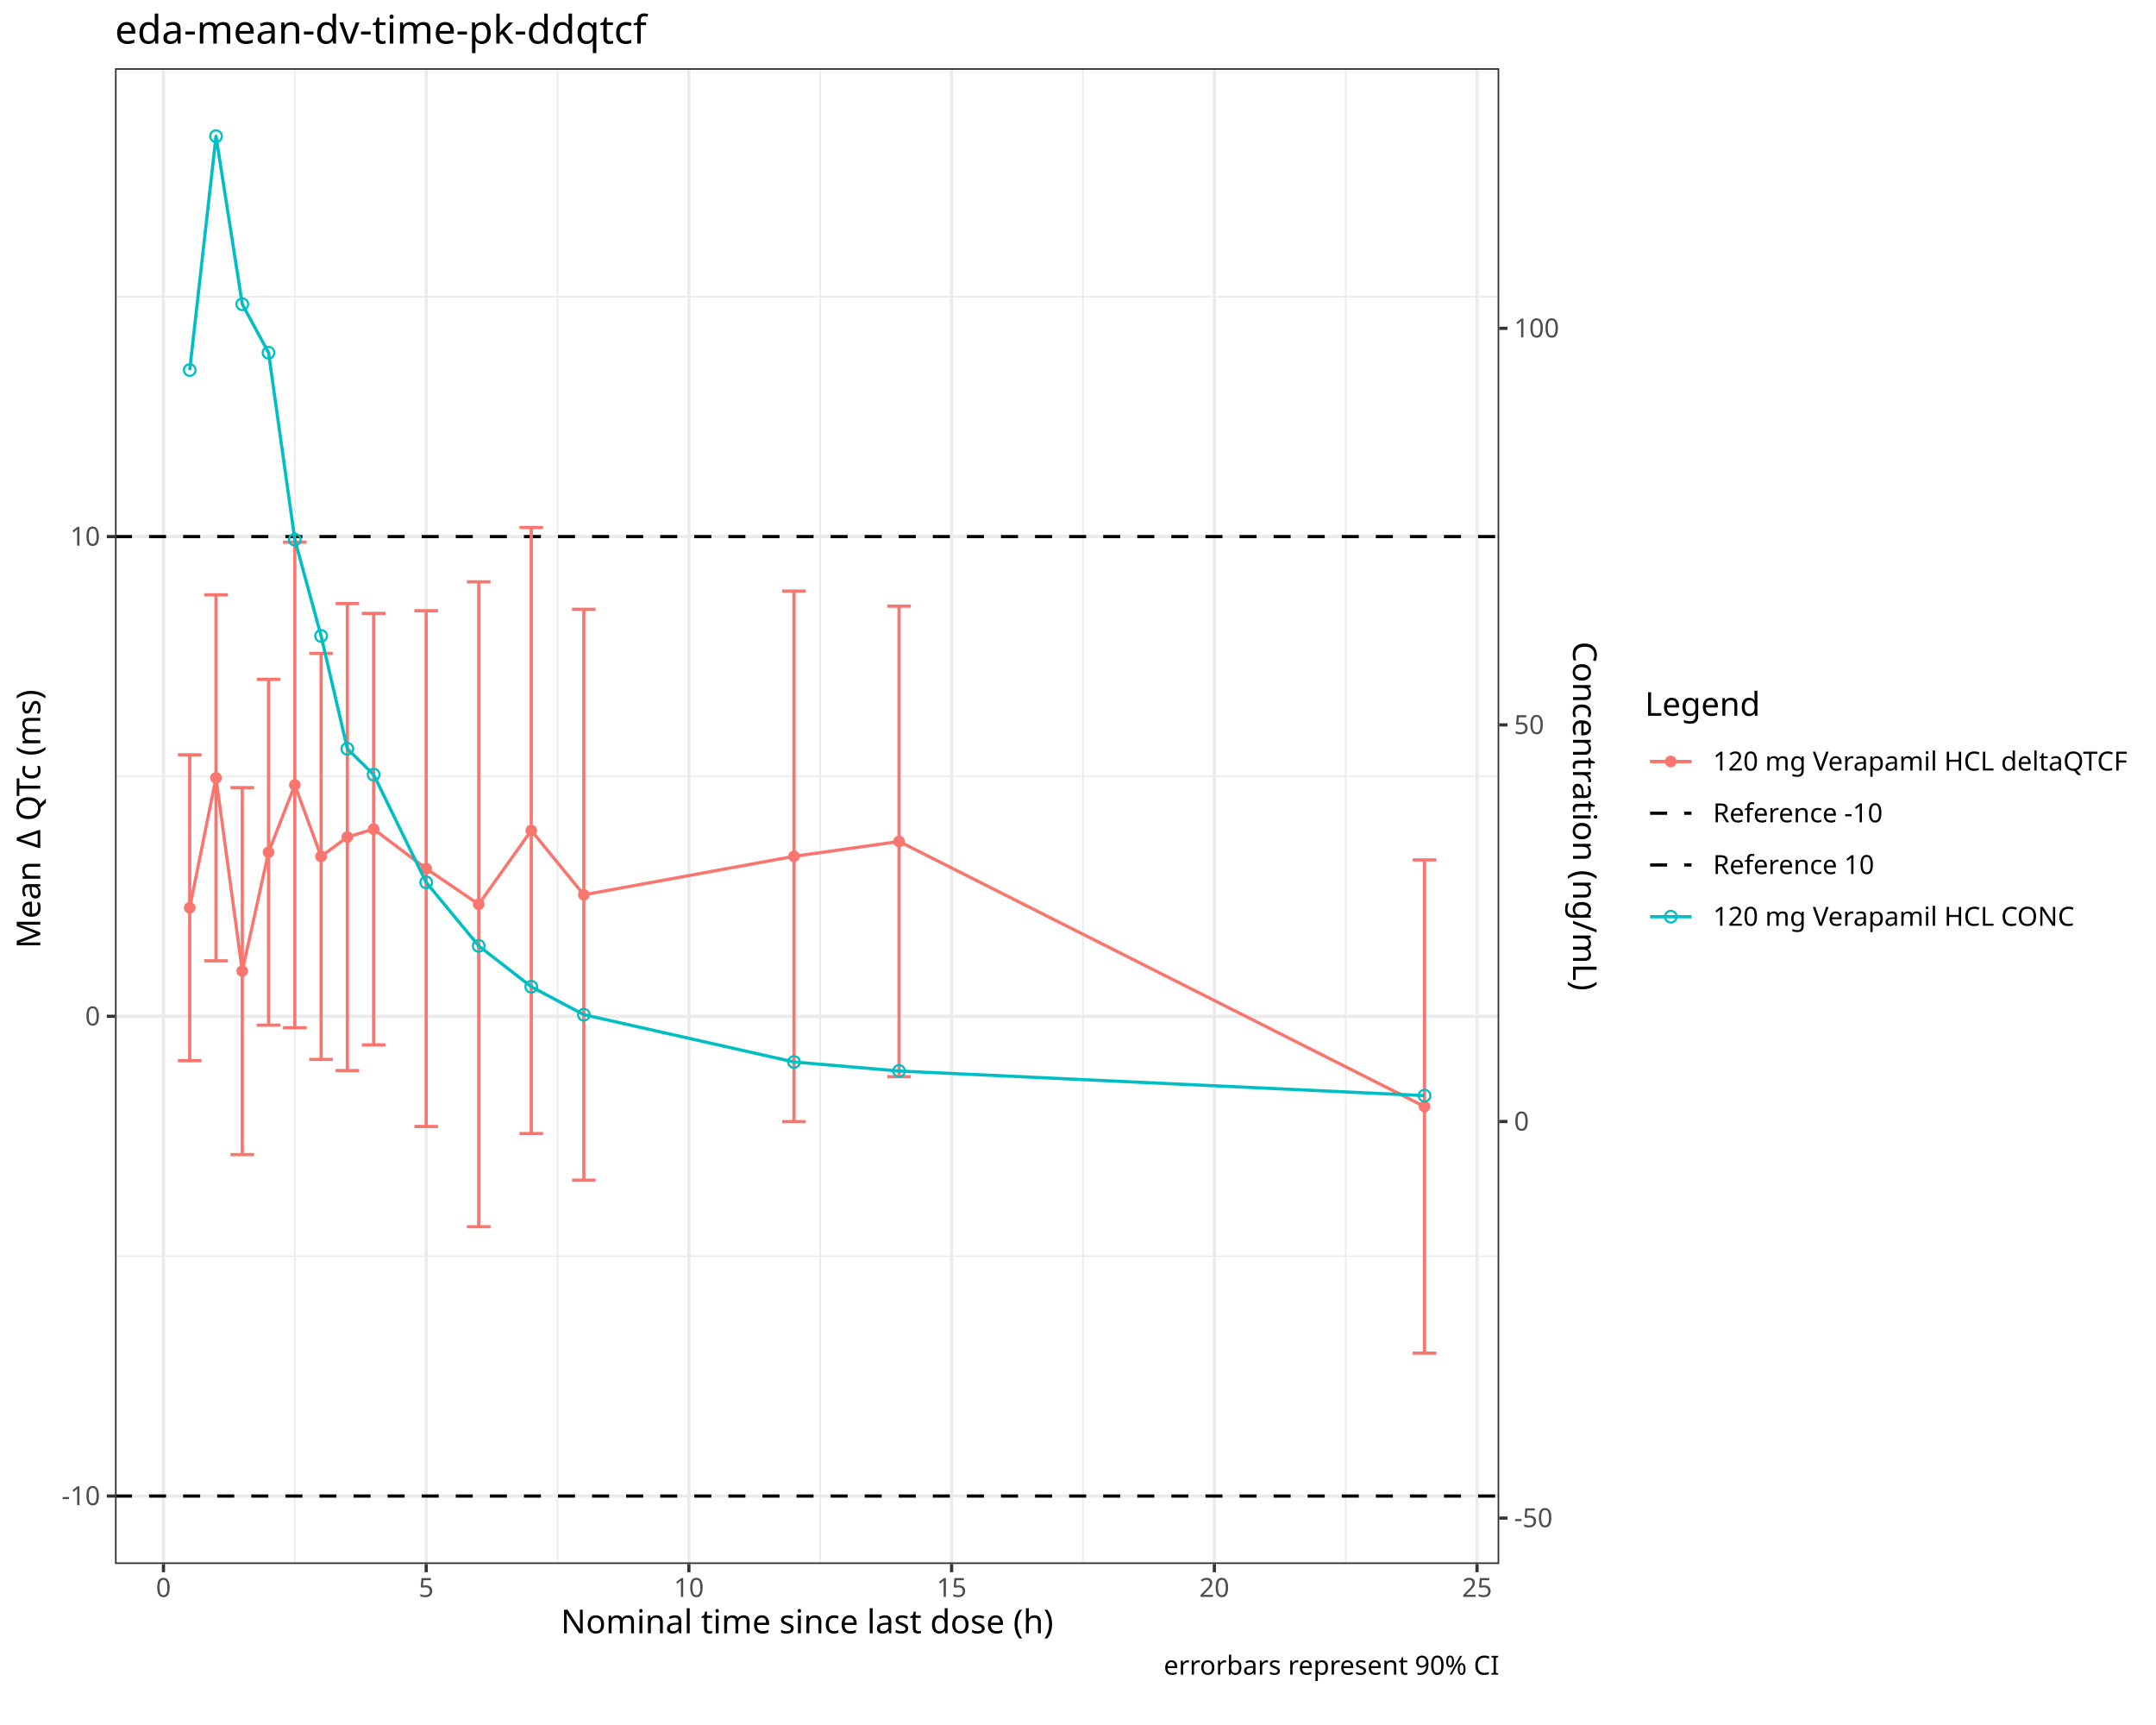
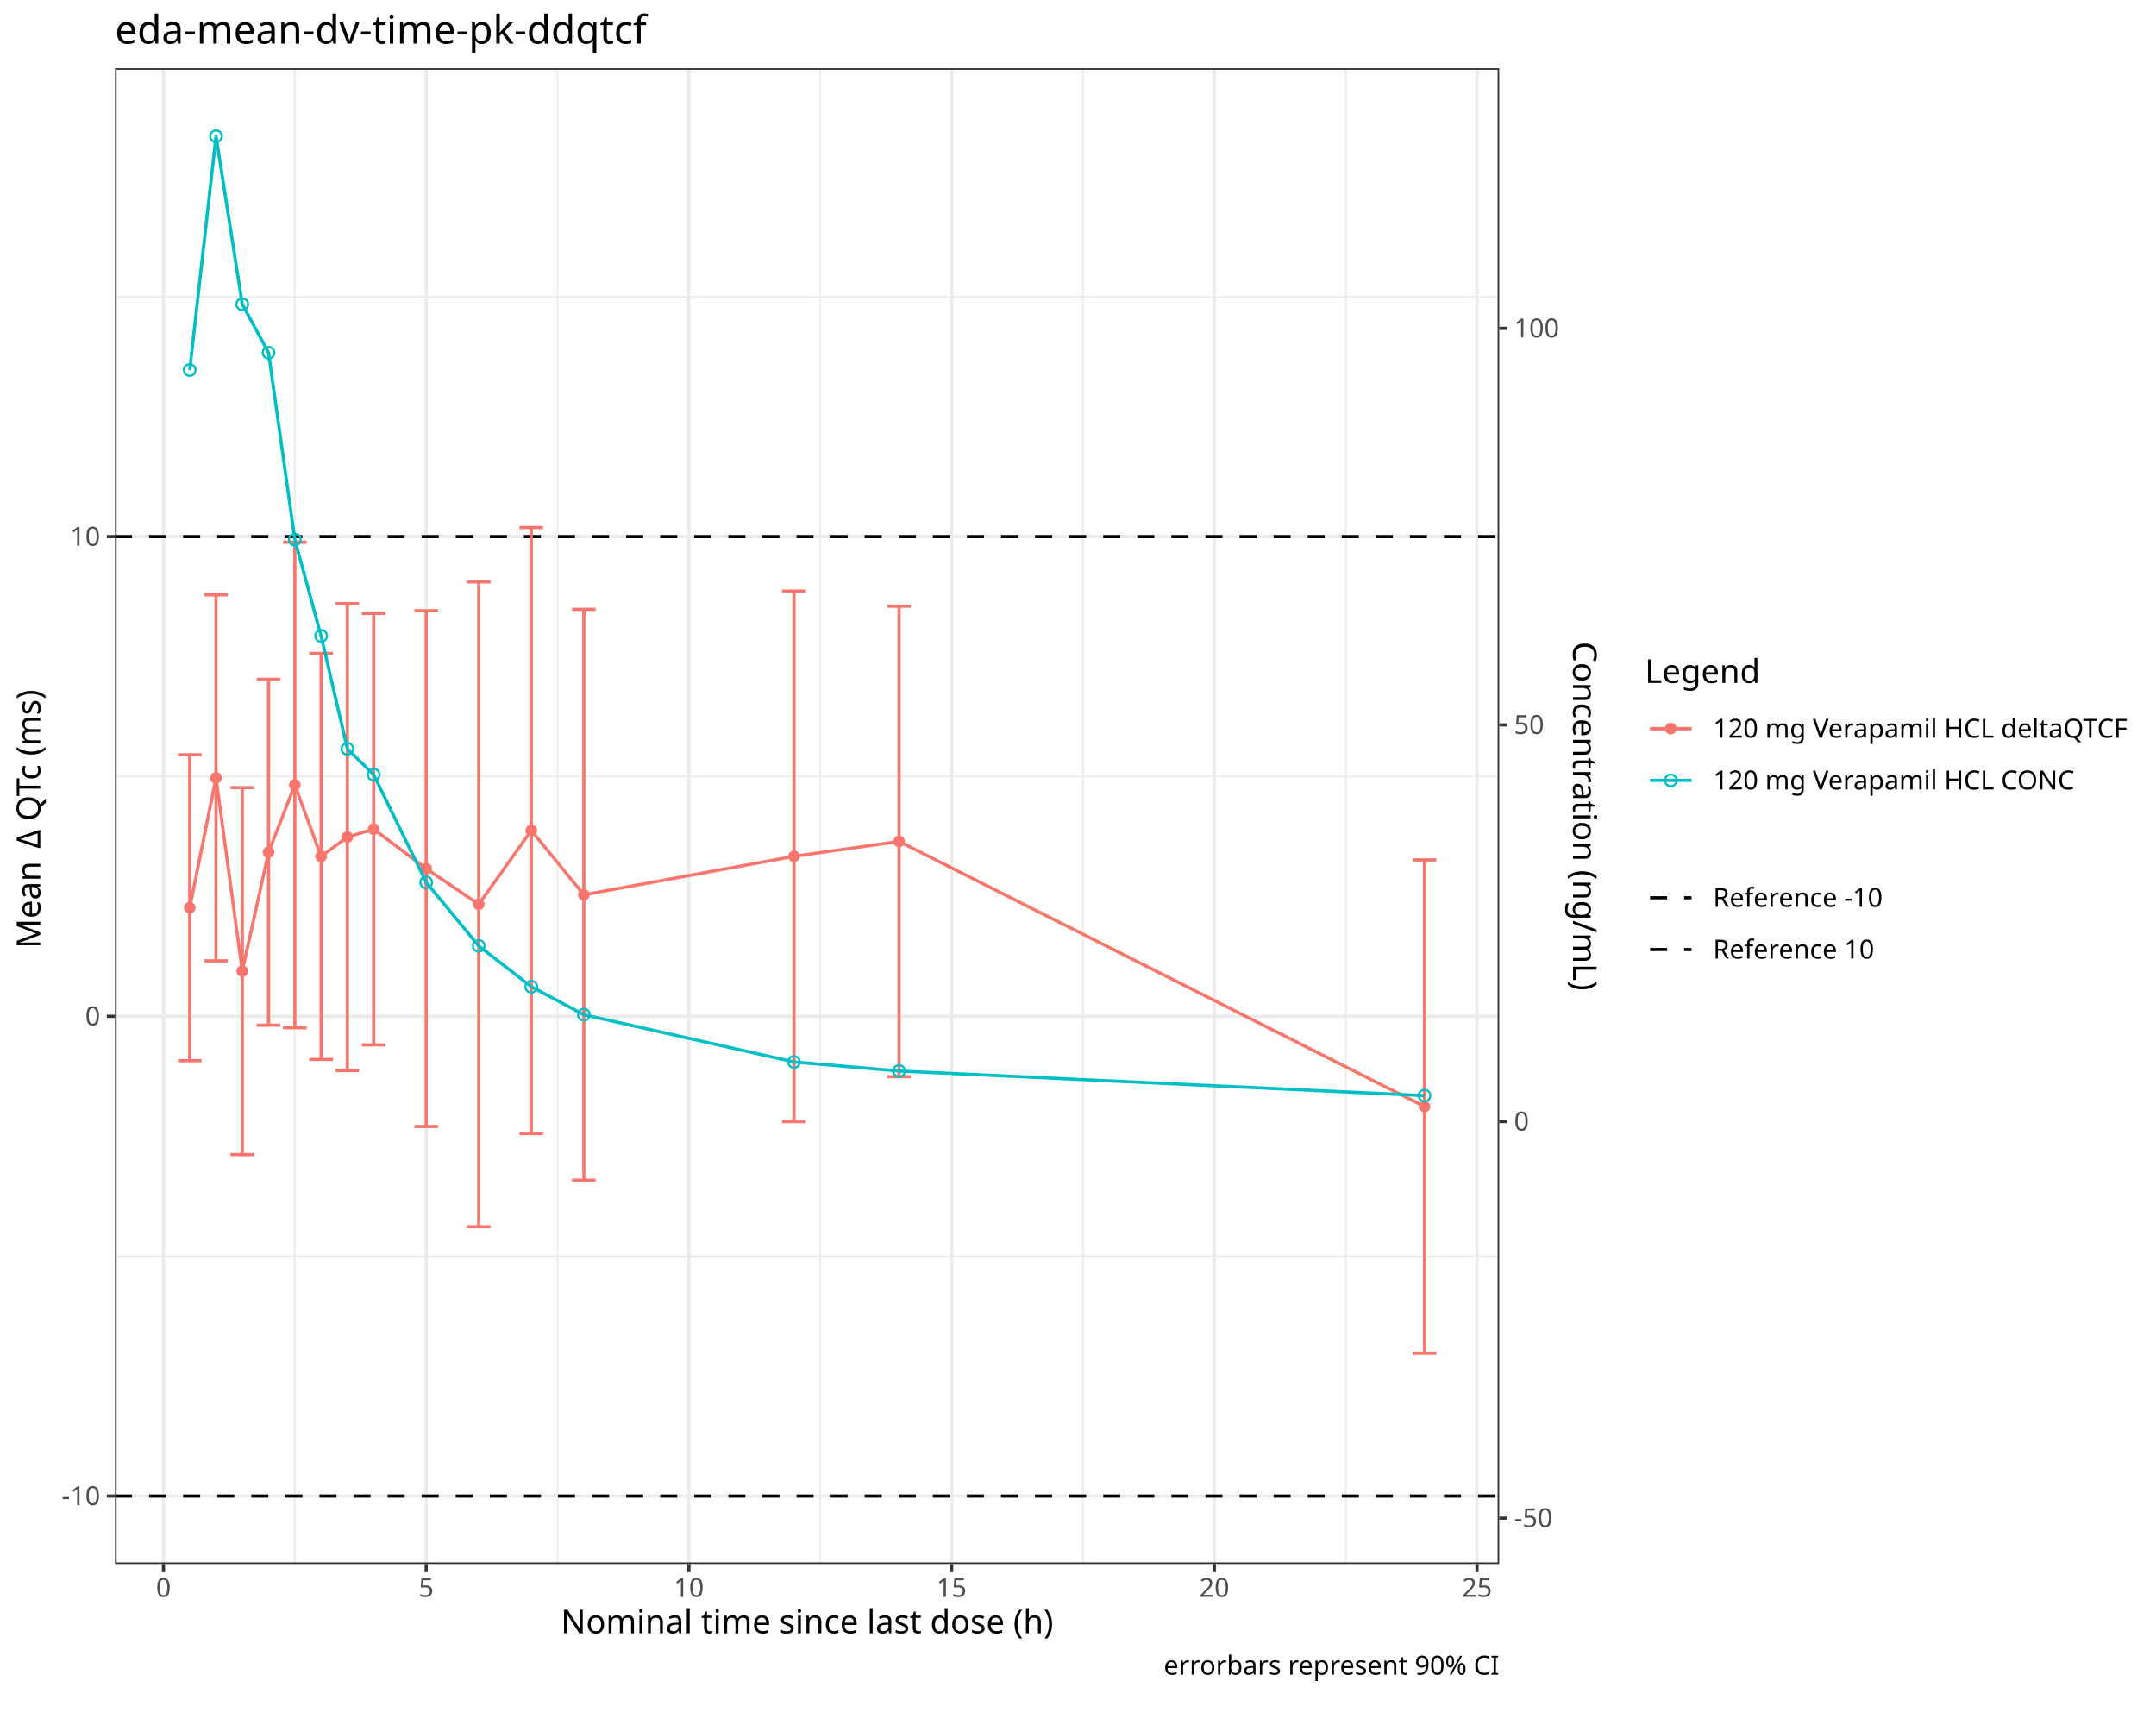
<svg xmlns="http://www.w3.org/2000/svg" class="svglite" data-engine-version="2.0" width="720.00pt" height="576.00pt" viewBox="0 0 720.00 576.00">
  <defs>
    <style type="text/css">
    .svglite line, .svglite polyline, .svglite polygon, .svglite path, .svglite rect, .svglite circle {
      fill: none;
      stroke: #000000;
      stroke-linecap: round;
      stroke-linejoin: round;
      stroke-miterlimit: 10.00;
    }
  </style>
  </defs>
  <rect width="100%" height="100%" style="stroke: none; fill: #FFFFFF;" />
  <defs>
    <clipPath id="cpMC4wMHw3MjAuMDB8MC4wMHw1NzYuMDA=">
      <rect x="0.00" y="0.00" width="720.00" height="576.00" />
    </clipPath>
  </defs>
  <g clip-path="url(#cpMC4wMHw3MjAuMDB8MC4wMHw1NzYuMDA=)">
    <rect x="0.00" y="0.00" width="720.00" height="576.00" style="stroke-width: 1.07; stroke: #FFFFFF; fill: #FFFFFF;" />
  </g>
  <defs>
    <clipPath id="cpMzguNDB8NTAwLjY4fDIyLjc4fDUyMi4yNQ==">
      <rect x="38.40" y="22.78" width="462.27" height="499.46" />
    </clipPath>
  </defs>
  <g clip-path="url(#cpMzguNDB8NTAwLjY4fDIyLjc4fDUyMi4yNQ==)">
    <rect x="38.40" y="22.78" width="462.27" height="499.46" style="stroke-width: 1.07; stroke: none; fill: #FFFFFF;" />
    <polyline points="38.40,419.45 500.68,419.45 " style="stroke-width: 0.53; stroke: #EBEBEB; stroke-linecap: butt;" />
    <polyline points="38.40,259.27 500.68,259.27 " style="stroke-width: 0.53; stroke: #EBEBEB; stroke-linecap: butt;" />
    <polyline points="38.40,99.09 500.68,99.09 " style="stroke-width: 0.53; stroke: #EBEBEB; stroke-linecap: butt;" />
    <polyline points="98.46,522.25 98.46,22.78 " style="stroke-width: 0.53; stroke: #EBEBEB; stroke-linecap: butt;" />
    <polyline points="186.19,522.25 186.19,22.78 " style="stroke-width: 0.53; stroke: #EBEBEB; stroke-linecap: butt;" />
    <polyline points="273.93,522.25 273.93,22.78 " style="stroke-width: 0.53; stroke: #EBEBEB; stroke-linecap: butt;" />
    <polyline points="361.66,522.25 361.66,22.78 " style="stroke-width: 0.53; stroke: #EBEBEB; stroke-linecap: butt;" />
    <polyline points="449.40,522.25 449.40,22.78 " style="stroke-width: 0.53; stroke: #EBEBEB; stroke-linecap: butt;" />
    <polyline points="38.40,499.54 500.68,499.54 " style="stroke-width: 1.07; stroke: #EBEBEB; stroke-linecap: butt;" />
    <polyline points="38.40,339.36 500.68,339.36 " style="stroke-width: 1.07; stroke: #EBEBEB; stroke-linecap: butt;" />
    <polyline points="38.40,179.18 500.68,179.18 " style="stroke-width: 1.07; stroke: #EBEBEB; stroke-linecap: butt;" />
    <polyline points="54.59,522.25 54.59,22.78 " style="stroke-width: 1.07; stroke: #EBEBEB; stroke-linecap: butt;" />
    <polyline points="142.33,522.25 142.33,22.78 " style="stroke-width: 1.07; stroke: #EBEBEB; stroke-linecap: butt;" />
    <polyline points="230.06,522.25 230.06,22.78 " style="stroke-width: 1.07; stroke: #EBEBEB; stroke-linecap: butt;" />
    <polyline points="317.79,522.25 317.79,22.78 " style="stroke-width: 1.07; stroke: #EBEBEB; stroke-linecap: butt;" />
    <polyline points="405.53,522.25 405.53,22.78 " style="stroke-width: 1.07; stroke: #EBEBEB; stroke-linecap: butt;" />
    <polyline points="493.26,522.25 493.26,22.78 " style="stroke-width: 1.07; stroke: #EBEBEB; stroke-linecap: butt;" />
    <line x1="38.40" y1="499.54" x2="500.68" y2="499.54" style="stroke-width: 1.07; stroke-dasharray: 5.69,5.69; stroke-linecap: butt;" />
    <line x1="38.40" y1="179.18" x2="500.68" y2="179.18" style="stroke-width: 1.07; stroke-dasharray: 5.69,5.69; stroke-linecap: butt;" />
    <circle cx="63.36" cy="303.11" r="1.95" style="stroke-width: 0.71; stroke: none; fill: #F8766D;" />
    <circle cx="72.14" cy="259.73" r="1.95" style="stroke-width: 0.71; stroke: none; fill: #F8766D;" />
    <circle cx="80.91" cy="324.26" r="1.95" style="stroke-width: 0.71; stroke: none; fill: #F8766D;" />
    <circle cx="89.68" cy="284.58" r="1.95" style="stroke-width: 0.71; stroke: none; fill: #F8766D;" />
    <circle cx="98.46" cy="262.11" r="1.95" style="stroke-width: 0.71; stroke: none; fill: #F8766D;" />
    <circle cx="107.23" cy="285.97" r="1.95" style="stroke-width: 0.71; stroke: none; fill: #F8766D;" />
    <circle cx="116.00" cy="279.51" r="1.95" style="stroke-width: 0.71; stroke: none; fill: #F8766D;" />
    <circle cx="124.78" cy="276.86" r="1.95" style="stroke-width: 0.71; stroke: none; fill: #F8766D;" />
    <circle cx="142.33" cy="290.05" r="1.95" style="stroke-width: 0.71; stroke: none; fill: #F8766D;" />
    <circle cx="159.87" cy="301.95" r="1.95" style="stroke-width: 0.71; stroke: none; fill: #F8766D;" />
    <circle cx="177.42" cy="277.32" r="1.95" style="stroke-width: 0.71; stroke: none; fill: #F8766D;" />
    <circle cx="194.97" cy="298.78" r="1.95" style="stroke-width: 0.71; stroke: none; fill: #F8766D;" />
    <circle cx="265.15" cy="285.94" r="1.95" style="stroke-width: 0.71; stroke: none; fill: #F8766D;" />
    <circle cx="300.25" cy="280.97" r="1.95" style="stroke-width: 0.71; stroke: none; fill: #F8766D;" />
    <circle cx="475.72" cy="369.49" r="1.95" style="stroke-width: 0.71; stroke: none; fill: #F8766D;" />
    <polyline points="63.36,303.11 72.14,259.73 80.91,324.26 89.68,284.58 98.46,262.11 107.23,285.97 116.00,279.51 124.78,276.86 142.33,290.05 159.87,301.95 177.42,277.32 194.97,298.78 265.15,285.94 300.25,280.97 475.72,369.49 " style="stroke-width: 1.07; stroke: #F8766D; stroke-linecap: butt;" />
    <polyline points="59.42,252.04 67.31,252.04 " style="stroke-width: 1.07; stroke: #F8766D; stroke-linecap: butt;" />
    <polyline points="63.36,252.04 63.36,354.18 " style="stroke-width: 1.07; stroke: #F8766D; stroke-linecap: butt;" />
    <polyline points="59.42,354.18 67.31,354.18 " style="stroke-width: 1.07; stroke: #F8766D; stroke-linecap: butt;" />
    <polyline points="68.19,198.63 76.09,198.63 " style="stroke-width: 1.07; stroke: #F8766D; stroke-linecap: butt;" />
    <polyline points="72.14,198.63 72.14,320.83 " style="stroke-width: 1.07; stroke: #F8766D; stroke-linecap: butt;" />
    <polyline points="68.19,320.83 76.09,320.83 " style="stroke-width: 1.07; stroke: #F8766D; stroke-linecap: butt;" />
    <polyline points="76.96,262.99 84.86,262.99 " style="stroke-width: 1.07; stroke: #F8766D; stroke-linecap: butt;" />
    <polyline points="80.91,262.99 80.91,385.54 " style="stroke-width: 1.07; stroke: #F8766D; stroke-linecap: butt;" />
    <polyline points="76.96,385.54 84.86,385.54 " style="stroke-width: 1.07; stroke: #F8766D; stroke-linecap: butt;" />
    <polyline points="85.74,226.83 93.63,226.83 " style="stroke-width: 1.07; stroke: #F8766D; stroke-linecap: butt;" />
    <polyline points="89.68,226.83 89.68,342.32 " style="stroke-width: 1.07; stroke: #F8766D; stroke-linecap: butt;" />
    <polyline points="85.74,342.32 93.63,342.32 " style="stroke-width: 1.07; stroke: #F8766D; stroke-linecap: butt;" />
    <polyline points="94.51,181.04 102.41,181.04 " style="stroke-width: 1.07; stroke: #F8766D; stroke-linecap: butt;" />
    <polyline points="98.46,181.04 98.46,343.18 " style="stroke-width: 1.07; stroke: #F8766D; stroke-linecap: butt;" />
    <polyline points="94.51,343.18 102.41,343.18 " style="stroke-width: 1.07; stroke: #F8766D; stroke-linecap: butt;" />
    <polyline points="103.28,218.18 111.18,218.18 " style="stroke-width: 1.07; stroke: #F8766D; stroke-linecap: butt;" />
    <polyline points="107.23,218.18 107.23,353.75 " style="stroke-width: 1.07; stroke: #F8766D; stroke-linecap: butt;" />
    <polyline points="103.28,353.75 111.18,353.75 " style="stroke-width: 1.07; stroke: #F8766D; stroke-linecap: butt;" />
    <polyline points="112.06,201.55 119.95,201.55 " style="stroke-width: 1.07; stroke: #F8766D; stroke-linecap: butt;" />
    <polyline points="116.00,201.55 116.00,357.48 " style="stroke-width: 1.07; stroke: #F8766D; stroke-linecap: butt;" />
    <polyline points="112.06,357.48 119.95,357.48 " style="stroke-width: 1.07; stroke: #F8766D; stroke-linecap: butt;" />
    <polyline points="120.83,204.81 128.73,204.81 " style="stroke-width: 1.07; stroke: #F8766D; stroke-linecap: butt;" />
    <polyline points="124.78,204.81 124.78,348.91 " style="stroke-width: 1.07; stroke: #F8766D; stroke-linecap: butt;" />
    <polyline points="120.83,348.91 128.73,348.91 " style="stroke-width: 1.07; stroke: #F8766D; stroke-linecap: butt;" />
    <polyline points="138.38,203.94 146.27,203.94 " style="stroke-width: 1.07; stroke: #F8766D; stroke-linecap: butt;" />
    <polyline points="142.33,203.94 142.33,376.15 " style="stroke-width: 1.07; stroke: #F8766D; stroke-linecap: butt;" />
    <polyline points="138.38,376.15 146.27,376.15 " style="stroke-width: 1.07; stroke: #F8766D; stroke-linecap: butt;" />
    <polyline points="155.92,194.29 163.82,194.29 " style="stroke-width: 1.07; stroke: #F8766D; stroke-linecap: butt;" />
    <polyline points="159.87,194.29 159.87,409.62 " style="stroke-width: 1.07; stroke: #F8766D; stroke-linecap: butt;" />
    <polyline points="155.92,409.62 163.82,409.62 " style="stroke-width: 1.07; stroke: #F8766D; stroke-linecap: butt;" />
    <polyline points="173.47,176.13 181.37,176.13 " style="stroke-width: 1.07; stroke: #F8766D; stroke-linecap: butt;" />
    <polyline points="177.42,176.13 177.42,378.51 " style="stroke-width: 1.07; stroke: #F8766D; stroke-linecap: butt;" />
    <polyline points="173.47,378.51 181.37,378.51 " style="stroke-width: 1.07; stroke: #F8766D; stroke-linecap: butt;" />
    <polyline points="191.02,203.47 198.91,203.47 " style="stroke-width: 1.07; stroke: #F8766D; stroke-linecap: butt;" />
    <polyline points="194.97,203.47 194.97,394.08 " style="stroke-width: 1.07; stroke: #F8766D; stroke-linecap: butt;" />
    <polyline points="191.02,394.08 198.91,394.08 " style="stroke-width: 1.07; stroke: #F8766D; stroke-linecap: butt;" />
    <polyline points="261.21,197.38 269.10,197.38 " style="stroke-width: 1.07; stroke: #F8766D; stroke-linecap: butt;" />
    <polyline points="265.15,197.38 265.15,374.51 " style="stroke-width: 1.07; stroke: #F8766D; stroke-linecap: butt;" />
    <polyline points="261.21,374.51 269.10,374.51 " style="stroke-width: 1.07; stroke: #F8766D; stroke-linecap: butt;" />
    <polyline points="296.30,202.41 304.20,202.41 " style="stroke-width: 1.07; stroke: #F8766D; stroke-linecap: butt;" />
    <polyline points="300.25,202.41 300.25,359.53 " style="stroke-width: 1.07; stroke: #F8766D; stroke-linecap: butt;" />
    <polyline points="296.30,359.53 304.20,359.53 " style="stroke-width: 1.07; stroke: #F8766D; stroke-linecap: butt;" />
    <polyline points="471.77,287.14 479.66,287.14 " style="stroke-width: 1.07; stroke: #F8766D; stroke-linecap: butt;" />
    <polyline points="475.72,287.14 475.72,451.84 " style="stroke-width: 1.07; stroke: #F8766D; stroke-linecap: butt;" />
    <polyline points="471.77,451.84 479.66,451.84 " style="stroke-width: 1.07; stroke: #F8766D; stroke-linecap: butt;" />
    <polyline points="63.36,123.56 72.14,45.49 80.91,101.58 89.68,117.77 98.46,180.20 107.23,212.33 116.00,250.04 124.78,258.67 142.33,294.64 159.87,315.85 177.42,329.48 194.97,338.82 265.15,354.61 300.25,357.63 475.72,365.85 " style="stroke-width: 1.07; stroke: #00BFC4; stroke-linecap: butt;" />
    <circle cx="63.36" cy="123.56" r="1.95" style="stroke-width: 0.71; stroke: #00BFC4;" />
    <circle cx="72.14" cy="45.49" r="1.95" style="stroke-width: 0.71; stroke: #00BFC4;" />
    <circle cx="80.91" cy="101.58" r="1.95" style="stroke-width: 0.71; stroke: #00BFC4;" />
    <circle cx="89.68" cy="117.77" r="1.95" style="stroke-width: 0.71; stroke: #00BFC4;" />
    <circle cx="98.46" cy="180.20" r="1.95" style="stroke-width: 0.71; stroke: #00BFC4;" />
    <circle cx="107.23" cy="212.33" r="1.95" style="stroke-width: 0.71; stroke: #00BFC4;" />
    <circle cx="116.00" cy="250.04" r="1.95" style="stroke-width: 0.71; stroke: #00BFC4;" />
    <circle cx="124.78" cy="258.67" r="1.95" style="stroke-width: 0.71; stroke: #00BFC4;" />
    <circle cx="142.33" cy="294.64" r="1.95" style="stroke-width: 0.71; stroke: #00BFC4;" />
    <circle cx="159.87" cy="315.85" r="1.95" style="stroke-width: 0.71; stroke: #00BFC4;" />
    <circle cx="177.42" cy="329.48" r="1.95" style="stroke-width: 0.71; stroke: #00BFC4;" />
    <circle cx="194.97" cy="338.82" r="1.95" style="stroke-width: 0.71; stroke: #00BFC4;" />
    <circle cx="265.15" cy="354.61" r="1.95" style="stroke-width: 0.71; stroke: #00BFC4;" />
    <circle cx="300.25" cy="357.63" r="1.95" style="stroke-width: 0.71; stroke: #00BFC4;" />
    <circle cx="475.72" cy="365.85" r="1.95" style="stroke-width: 0.71; stroke: #00BFC4;" />
    <rect x="38.40" y="22.78" width="462.27" height="499.46" style="stroke-width: 1.07; stroke: #333333;" />
  </g>
  <g clip-path="url(#cpMC4wMHw3MjAuMDB8MC4wMHw1NzYuMDA=)">
    <text x="33.47" y="502.57" text-anchor="end" style="font-size: 8.80px; fill: #4D4D4D; font-family: sans;" textLength="12.72px" lengthAdjust="spacingAndGlyphs">-10</text>
    <text x="33.47" y="342.39" text-anchor="end" style="font-size: 8.80px; fill: #4D4D4D; font-family: sans;" textLength="4.89px" lengthAdjust="spacingAndGlyphs">0</text>
    <text x="33.47" y="182.21" text-anchor="end" style="font-size: 8.80px; fill: #4D4D4D; font-family: sans;" textLength="9.79px" lengthAdjust="spacingAndGlyphs">10</text>
    <polyline points="35.66,499.54 38.40,499.54 " style="stroke-width: 1.07; stroke: #333333; stroke-linecap: butt;" />
    <polyline points="35.66,339.36 38.40,339.36 " style="stroke-width: 1.07; stroke: #333333; stroke-linecap: butt;" />
    <polyline points="35.66,179.18 38.40,179.18 " style="stroke-width: 1.07; stroke: #333333; stroke-linecap: butt;" />
    <polyline points="503.42,506.91 500.68,506.91 " style="stroke-width: 1.07; stroke: #333333; stroke-linecap: butt;" />
    <polyline points="503.42,374.49 500.68,374.49 " style="stroke-width: 1.07; stroke: #333333; stroke-linecap: butt;" />
    <polyline points="503.42,242.06 500.68,242.06 " style="stroke-width: 1.07; stroke: #333333; stroke-linecap: butt;" />
    <polyline points="503.42,109.63 500.68,109.63 " style="stroke-width: 1.07; stroke: #333333; stroke-linecap: butt;" />
    <text x="505.61" y="509.94" style="font-size: 8.80px; fill: #4D4D4D; font-family: sans;" textLength="12.72px" lengthAdjust="spacingAndGlyphs">-50</text>
    <text x="505.61" y="377.51" style="font-size: 8.80px; fill: #4D4D4D; font-family: sans;" textLength="4.89px" lengthAdjust="spacingAndGlyphs">0</text>
    <text x="505.61" y="245.09" style="font-size: 8.80px; fill: #4D4D4D; font-family: sans;" textLength="9.79px" lengthAdjust="spacingAndGlyphs">50</text>
    <text x="505.61" y="112.66" style="font-size: 8.80px; fill: #4D4D4D; font-family: sans;" textLength="14.68px" lengthAdjust="spacingAndGlyphs">100</text>
    <polyline points="54.59,524.99 54.59,522.25 " style="stroke-width: 1.07; stroke: #333333; stroke-linecap: butt;" />
    <polyline points="142.33,524.99 142.33,522.25 " style="stroke-width: 1.07; stroke: #333333; stroke-linecap: butt;" />
    <polyline points="230.06,524.99 230.06,522.25 " style="stroke-width: 1.07; stroke: #333333; stroke-linecap: butt;" />
    <polyline points="317.79,524.99 317.79,522.25 " style="stroke-width: 1.07; stroke: #333333; stroke-linecap: butt;" />
    <polyline points="405.53,524.99 405.53,522.25 " style="stroke-width: 1.07; stroke: #333333; stroke-linecap: butt;" />
    <polyline points="493.26,524.99 493.26,522.25 " style="stroke-width: 1.07; stroke: #333333; stroke-linecap: butt;" />
    <text x="54.59" y="533.23" text-anchor="middle" style="font-size: 8.80px; fill: #4D4D4D; font-family: sans;" textLength="4.89px" lengthAdjust="spacingAndGlyphs">0</text>
    <text x="142.33" y="533.23" text-anchor="middle" style="font-size: 8.80px; fill: #4D4D4D; font-family: sans;" textLength="4.89px" lengthAdjust="spacingAndGlyphs">5</text>
    <text x="230.06" y="533.23" text-anchor="middle" style="font-size: 8.80px; fill: #4D4D4D; font-family: sans;" textLength="9.79px" lengthAdjust="spacingAndGlyphs">10</text>
    <text x="317.79" y="533.23" text-anchor="middle" style="font-size: 8.80px; fill: #4D4D4D; font-family: sans;" textLength="9.79px" lengthAdjust="spacingAndGlyphs">15</text>
    <text x="405.53" y="533.23" text-anchor="middle" style="font-size: 8.80px; fill: #4D4D4D; font-family: sans;" textLength="9.79px" lengthAdjust="spacingAndGlyphs">20</text>
    <text x="493.26" y="533.23" text-anchor="middle" style="font-size: 8.80px; fill: #4D4D4D; font-family: sans;" textLength="9.79px" lengthAdjust="spacingAndGlyphs">25</text>
    <text x="269.54" y="545.37" text-anchor="middle" style="font-size: 11.00px; font-family: sans;" textLength="156.53px" lengthAdjust="spacingAndGlyphs">Nominal time since last dose (h)</text>
    <text transform="translate(13.45,316.70) rotate(-90)" style="font-size: 11.00px; font-family: sans;" textLength="30.58px" lengthAdjust="spacingAndGlyphs">Mean </text>
    <text transform="translate(13.45,286.12) rotate(-90)" style="font-size: 11.00px; font-family: sans;" textLength="2.75px" lengthAdjust="spacingAndGlyphs"> </text>
    <text transform="translate(13.45,283.37) rotate(-90)" style="font-size: 11.00px; font-family: sans;" textLength="6.45px" lengthAdjust="spacingAndGlyphs">Δ</text>
    <text transform="translate(13.45,276.92) rotate(-90)" style="font-size: 11.00px; font-family: sans;" textLength="2.75px" lengthAdjust="spacingAndGlyphs"> </text>
    <text transform="translate(13.45,274.16) rotate(-90)" style="font-size: 11.00px; font-family: sans;" textLength="45.84px" lengthAdjust="spacingAndGlyphs">QTc (ms)</text>
    <text transform="translate(525.32,272.51) rotate(90)" text-anchor="middle" style="font-size: 11.00px; font-family: sans;" textLength="109.45px" lengthAdjust="spacingAndGlyphs">Concentration (ng/mL)</text>
-     <rect x="543.84" y="224.81" width="170.68" height="95.41" style="stroke-width: 1.07; stroke: none; fill: #FFFFFF;" />
-     <text x="549.32" y="239.00" style="font-size: 11.00px; font-family: sans;" textLength="36.71px" lengthAdjust="spacingAndGlyphs">Legend</text>
-     <rect x="549.32" y="245.62" width="17.28" height="17.28" style="stroke-width: 1.07; stroke: none; fill: #FFFFFF;" />
-     <circle cx="557.96" cy="254.26" r="1.95" style="stroke-width: 0.71; stroke: none; fill: #F8766D;" />
-     <line x1="551.05" y1="254.26" x2="564.88" y2="254.26" style="stroke-width: 1.07; stroke: #F8766D; stroke-linecap: butt;" />
-     <line x1="551.05" y1="254.26" x2="564.88" y2="254.26" style="stroke-width: 1.07; stroke: #F8766D; stroke-linecap: butt;" />
-     <rect x="549.32" y="262.90" width="17.28" height="17.28" style="stroke-width: 1.07; stroke: none; fill: #FFFFFF;" />
-     <line x1="551.05" y1="271.54" x2="564.88" y2="271.54" style="stroke-width: 1.07; stroke-dasharray: 5.69,5.69; stroke-linecap: butt;" />
-     <rect x="549.32" y="280.18" width="17.28" height="17.28" style="stroke-width: 1.07; stroke: none; fill: #FFFFFF;" />
-     <line x1="551.05" y1="288.82" x2="564.88" y2="288.82" style="stroke-width: 1.07; stroke-dasharray: 5.69,5.69; stroke-linecap: butt;" />
-     <rect x="549.32" y="297.46" width="17.28" height="17.28" style="stroke-width: 1.07; stroke: none; fill: #FFFFFF;" />
-     <line x1="551.05" y1="306.10" x2="564.88" y2="306.10" style="stroke-width: 1.07; stroke: #00BFC4; stroke-linecap: butt;" />
-     <circle cx="557.96" cy="306.10" r="1.95" style="stroke-width: 0.71; stroke: #00BFC4;" />
-     <text x="572.08" y="257.29" style="font-size: 8.80px; font-family: sans;" textLength="136.96px" lengthAdjust="spacingAndGlyphs">120 mg Verapamil HCL deltaQTCF</text>
-     <text x="572.08" y="274.57" style="font-size: 8.80px; font-family: sans;" textLength="55.77px" lengthAdjust="spacingAndGlyphs">Reference -10</text>
-     <text x="572.08" y="291.85" style="font-size: 8.80px; font-family: sans;" textLength="52.84px" lengthAdjust="spacingAndGlyphs">Reference 10</text>
-     <text x="572.08" y="309.13" style="font-size: 8.80px; font-family: sans;" textLength="119.84px" lengthAdjust="spacingAndGlyphs">120 mg Verapamil HCL CONC</text>
+     <rect x="543.84" y="213.85" width="170.68" height="60.85" style="stroke-width: 1.07; stroke: none; fill: #FFFFFF;" />
+     <text x="549.32" y="228.04" style="font-size: 11.00px; font-family: sans;" textLength="36.71px" lengthAdjust="spacingAndGlyphs">Legend</text>
+     <rect x="549.32" y="234.66" width="17.28" height="17.28" style="stroke-width: 1.07; stroke: none; fill: #FFFFFF;" />
+     <circle cx="557.96" cy="243.30" r="1.95" style="stroke-width: 0.71; stroke: none; fill: #F8766D;" />
+     <line x1="551.05" y1="243.30" x2="564.88" y2="243.30" style="stroke-width: 1.07; stroke: #F8766D; stroke-linecap: butt;" />
+     <line x1="551.05" y1="243.30" x2="564.88" y2="243.30" style="stroke-width: 1.07; stroke: #F8766D; stroke-linecap: butt;" />
+     <rect x="549.32" y="251.94" width="17.28" height="17.28" style="stroke-width: 1.07; stroke: none; fill: #FFFFFF;" />
+     <line x1="551.05" y1="260.58" x2="564.88" y2="260.58" style="stroke-width: 1.07; stroke: #00BFC4; stroke-linecap: butt;" />
+     <circle cx="557.96" cy="260.58" r="1.95" style="stroke-width: 0.71; stroke: #00BFC4;" />
+     <text x="572.08" y="246.33" style="font-size: 8.80px; font-family: sans;" textLength="136.96px" lengthAdjust="spacingAndGlyphs">120 mg Verapamil HCL deltaQTCF</text>
+     <text x="572.08" y="263.61" style="font-size: 8.80px; font-family: sans;" textLength="119.84px" lengthAdjust="spacingAndGlyphs">120 mg Verapamil HCL CONC</text>
+     <rect x="543.84" y="285.66" width="89.49" height="45.52" style="stroke-width: 1.07; stroke: none; fill: #FFFFFF;" />
+     <rect x="549.32" y="291.14" width="17.28" height="17.28" style="stroke-width: 1.07; stroke: none; fill: #FFFFFF;" />
+     <line x1="551.05" y1="299.78" x2="564.88" y2="299.78" style="stroke-width: 1.07; stroke-dasharray: 5.69,5.69; stroke-linecap: butt;" />
+     <rect x="549.32" y="308.42" width="17.28" height="17.28" style="stroke-width: 1.07; stroke: none; fill: #FFFFFF;" />
+     <line x1="551.05" y1="317.06" x2="564.88" y2="317.06" style="stroke-width: 1.07; stroke-dasharray: 5.69,5.69; stroke-linecap: butt;" />
+     <text x="572.08" y="302.81" style="font-size: 8.80px; font-family: sans;" textLength="55.77px" lengthAdjust="spacingAndGlyphs">Reference -10</text>
+     <text x="572.08" y="320.09" style="font-size: 8.80px; font-family: sans;" textLength="52.84px" lengthAdjust="spacingAndGlyphs">Reference 10</text>
    <text x="38.40" y="14.56" style="font-size: 13.20px; font-family: sans;" textLength="165.83px" lengthAdjust="spacingAndGlyphs">eda-mean-dv-time-pk-ddqtcf</text>
    <text x="500.68" y="559.19" text-anchor="end" style="font-size: 8.80px; font-family: sans;" textLength="109.08px" lengthAdjust="spacingAndGlyphs">errorbars represent 90% CI </text>
    <text x="500.68" y="568.69" text-anchor="end" style="font-size: 8.80px; font-family: sans;" textLength="0.00px" lengthAdjust="spacingAndGlyphs" />
  </g>
</svg>
